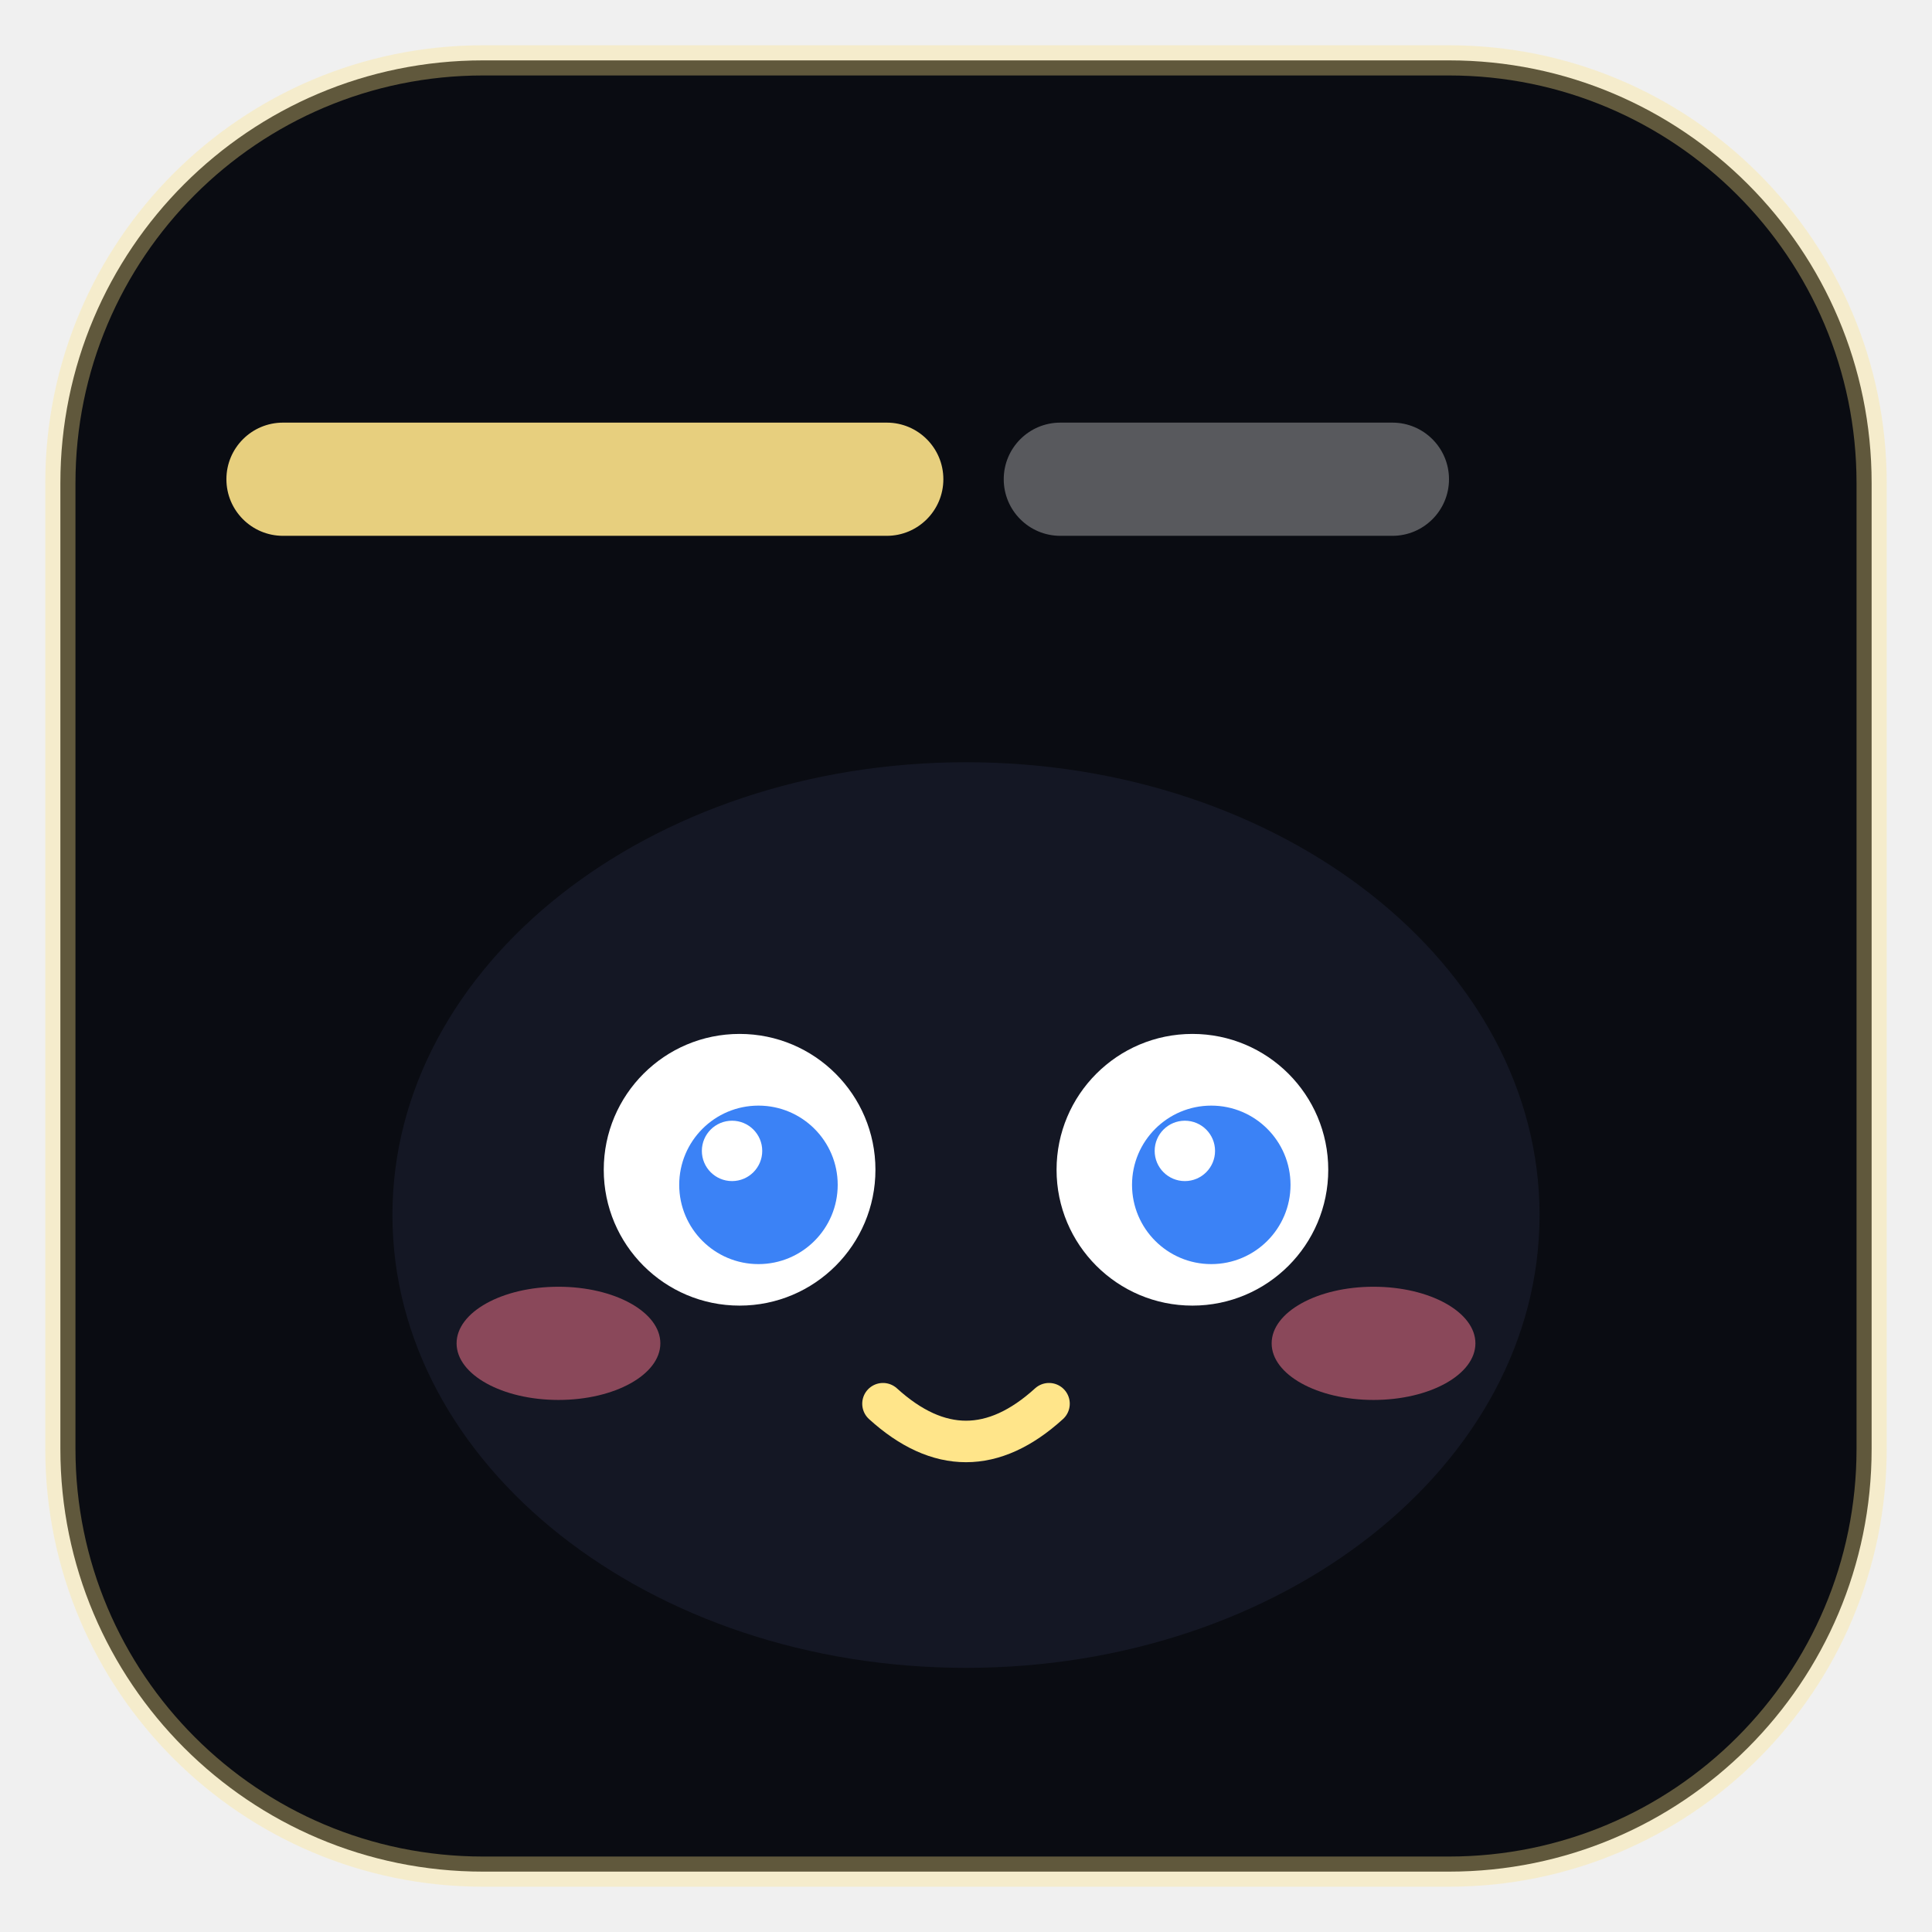
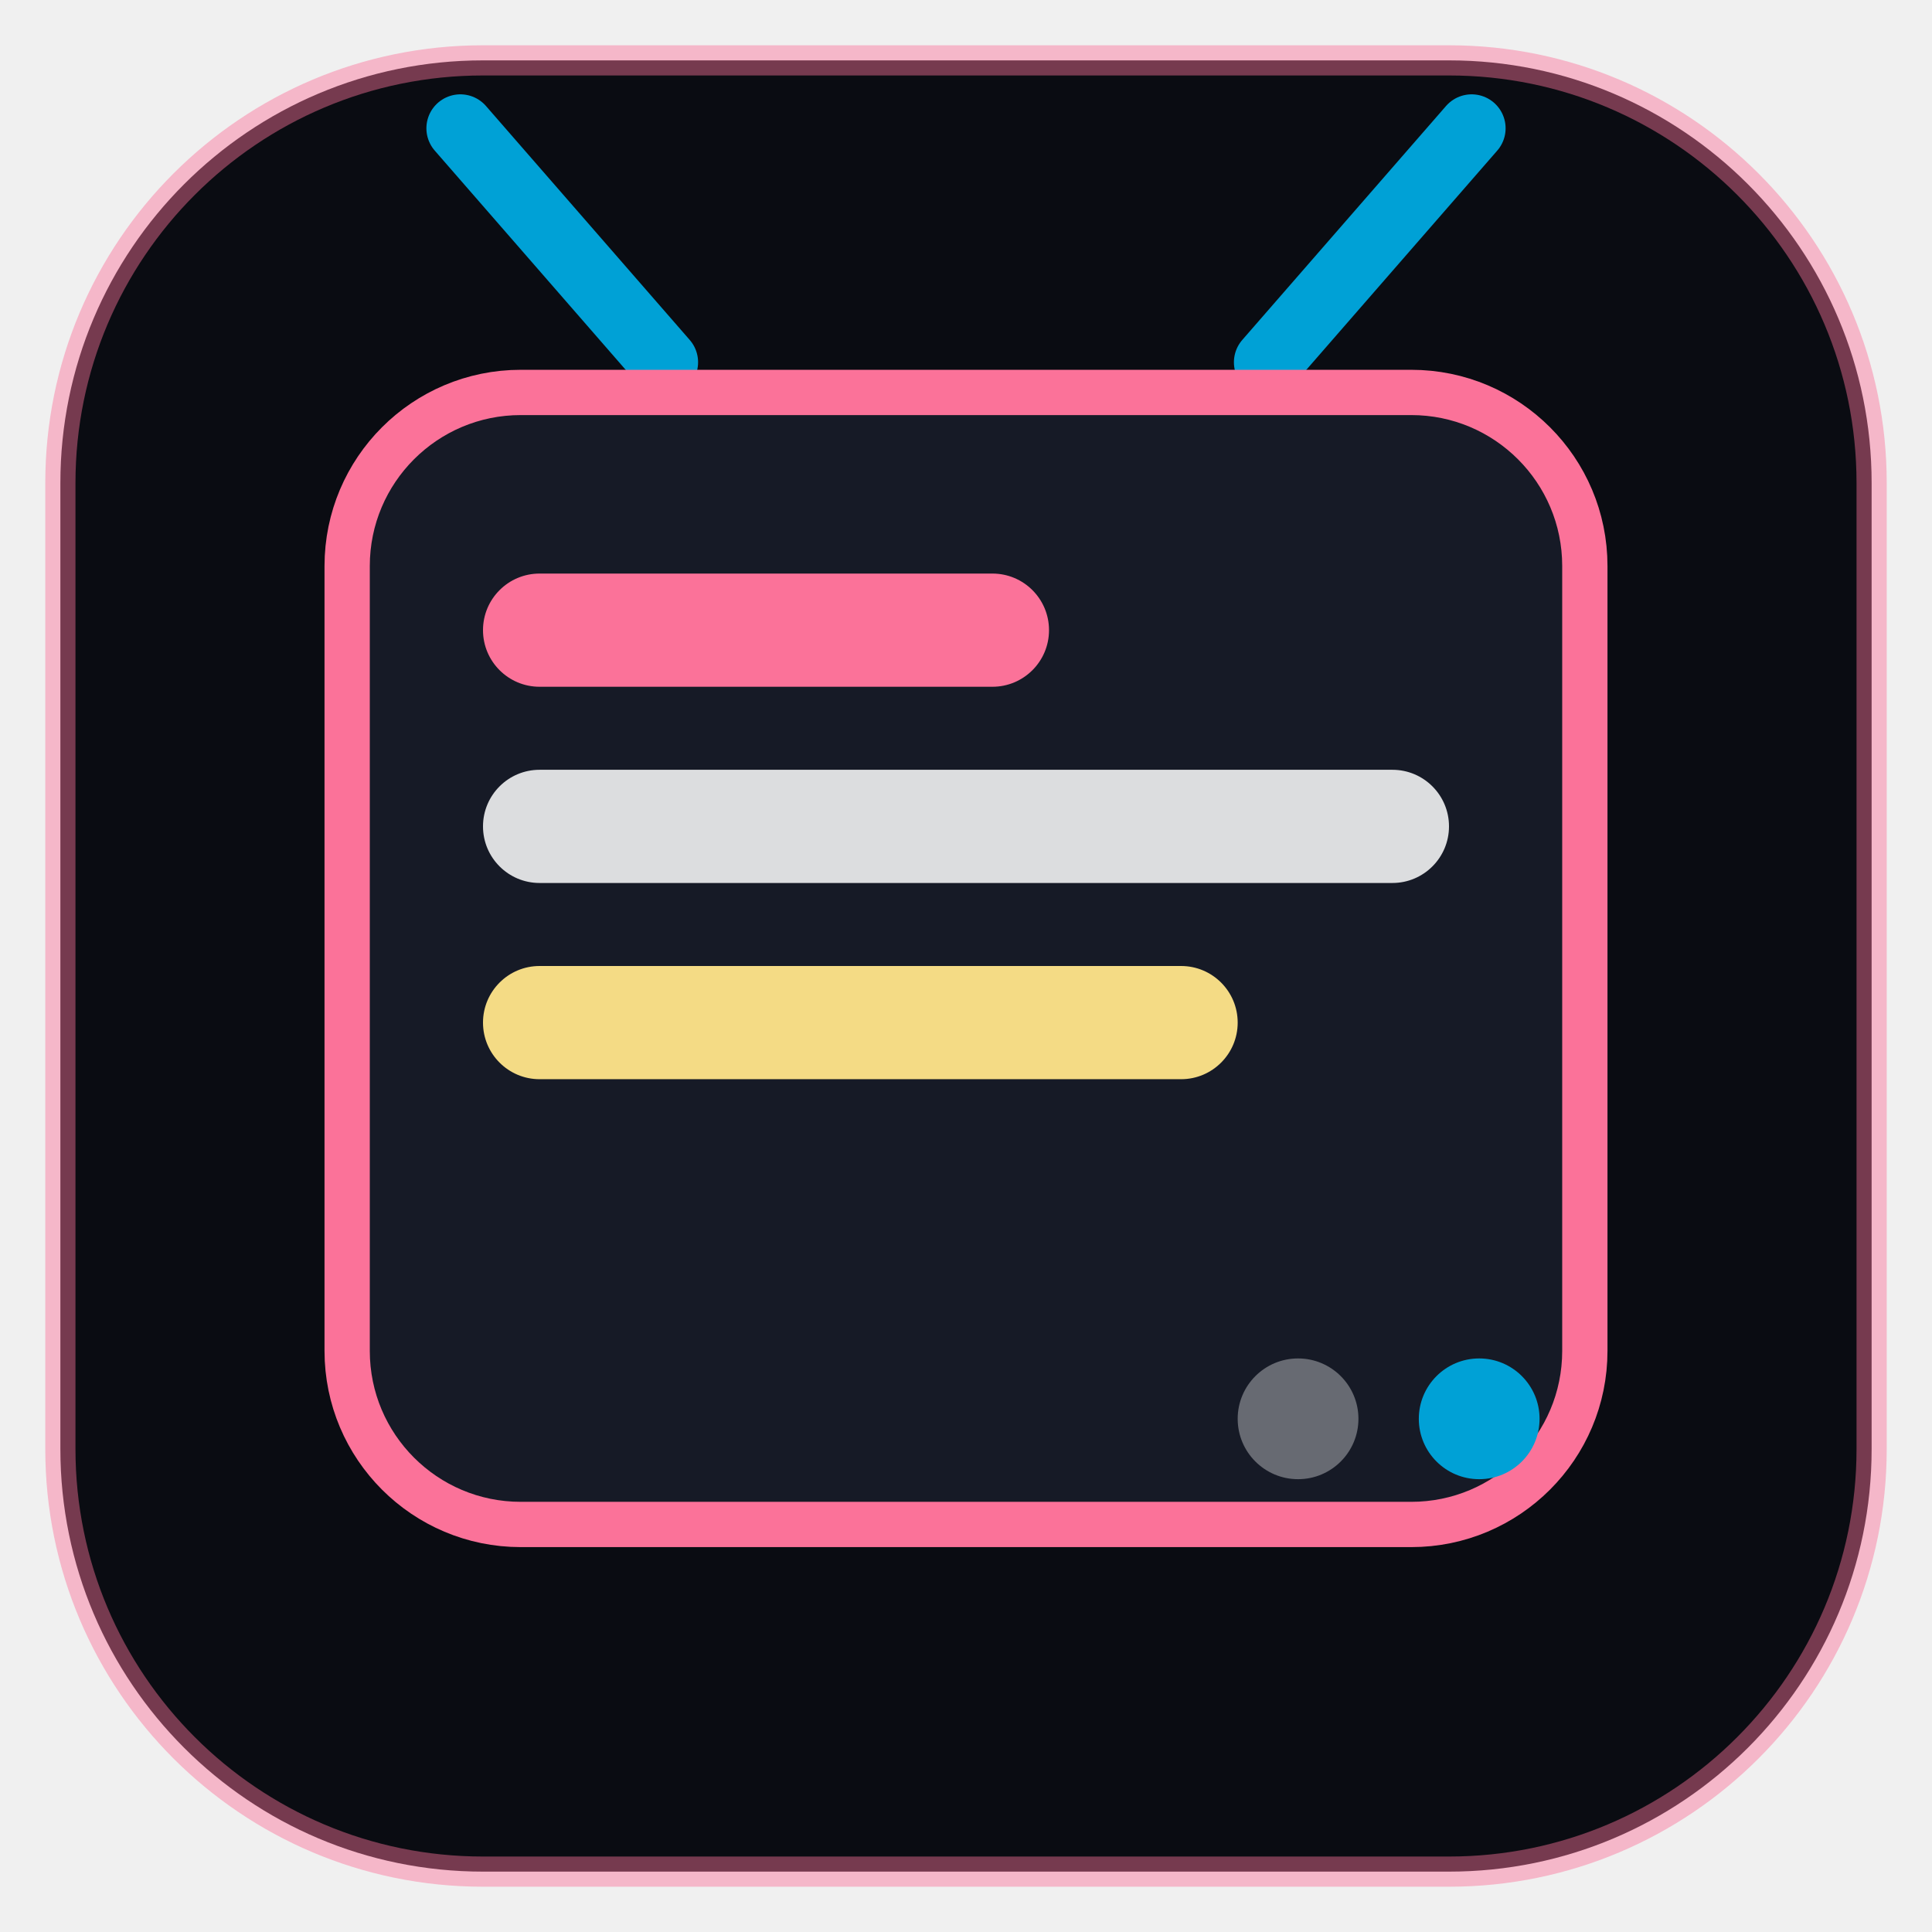
<svg xmlns="http://www.w3.org/2000/svg" width="512" height="512" viewBox="0 0 512 512">
  <rect x="16" y="16" width="480" height="480" rx="112" fill="#0a0c12" />
-   <rect x="16" y="16" width="480" height="480" rx="112" fill="none" stroke="#ffe58a" stroke-opacity="0.35" stroke-width="8" />
-   <rect x="60" y="112" width="190" height="30" rx="15" fill="#ffe58a" fill-opacity="0.9" />
-   <rect x="266" y="112" width="118" height="30" rx="15" fill="#ffffff" fill-opacity="0.32" />
-   <ellipse cx="256" cy="322" rx="152" ry="120" fill="#141724" />
-   <circle cx="196" cy="310" r="36" fill="#ffffff" />
-   <circle cx="316" cy="310" r="36" fill="#ffffff" />
-   <circle cx="201" cy="314" r="21" fill="#3b82f6" />
-   <circle cx="321" cy="314" r="21" fill="#3b82f6" />
-   <circle cx="194" cy="305" r="8" fill="#ffffff" />
-   <circle cx="314" cy="305" r="8" fill="#ffffff" />
-   <ellipse cx="148" cy="356" rx="27" ry="15" fill="#ff7a90" fill-opacity="0.5" />
-   <ellipse cx="364" cy="356" rx="27" ry="15" fill="#ff7a90" fill-opacity="0.5" />
-   <path d="M234 372 q22 20 44 0" fill="none" stroke="#ffe58a" stroke-width="11" stroke-linecap="round" />
+   <rect x="16" y="16" width="480" height="480" rx="112" fill="none" stroke="#fb7299" stroke-opacity="0.45" stroke-width="8" />
+   <g stroke="#00a1d6" stroke-width="18" stroke-linecap="round" fill="none">
+     <path d="M176 96 L122 34" />
+     <path d="M336 96 L390 34" />
+   </g>
+   <rect x="92" y="104" width="328" height="300" rx="46" fill="#161a26" stroke="#fb7299" stroke-width="12" />
+   <rect x="128" y="152" width="150" height="30" rx="15" fill="#fb7299" />
+   <rect x="128" y="204" width="256" height="30" rx="15" fill="#ffffff" fill-opacity="0.85" />
+   <rect x="128" y="256" width="200" height="30" rx="15" fill="#ffe58a" fill-opacity="0.95" />
+   <circle cx="392" cy="376" r="16" fill="#00a1d6" />
+   <circle cx="344" cy="376" r="16" fill="#ffffff" fill-opacity="0.35" />
</svg>
